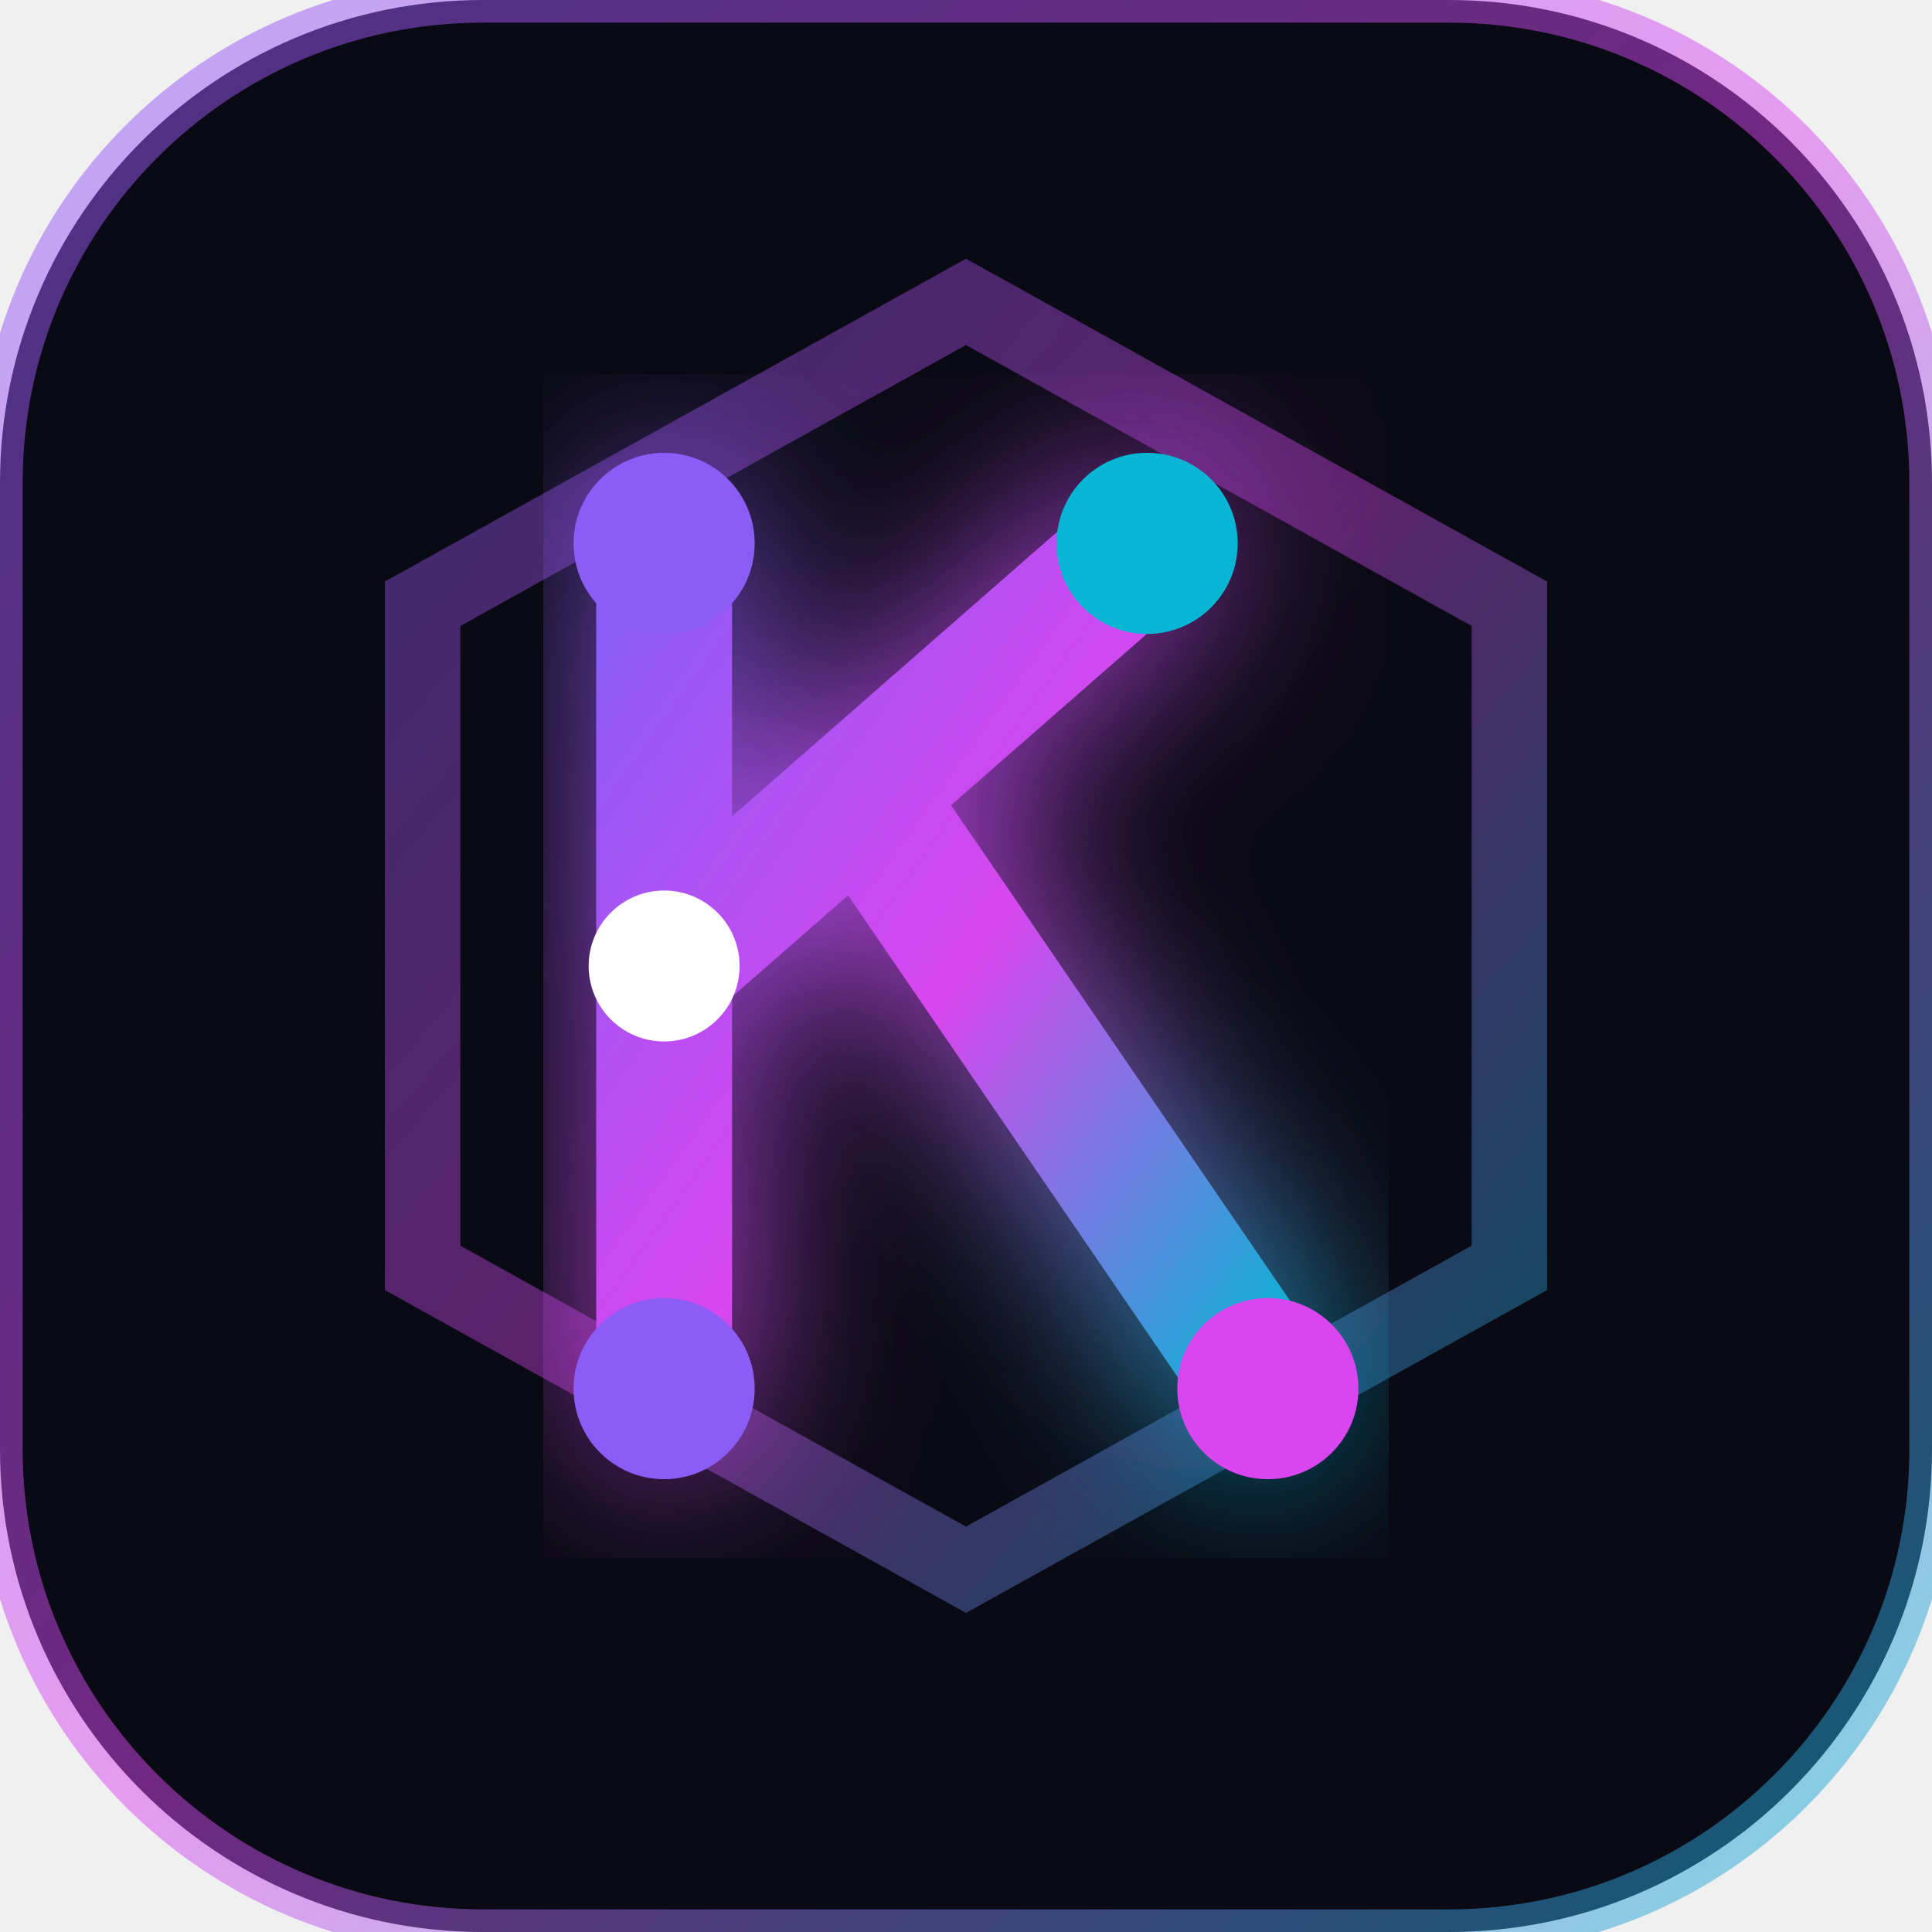
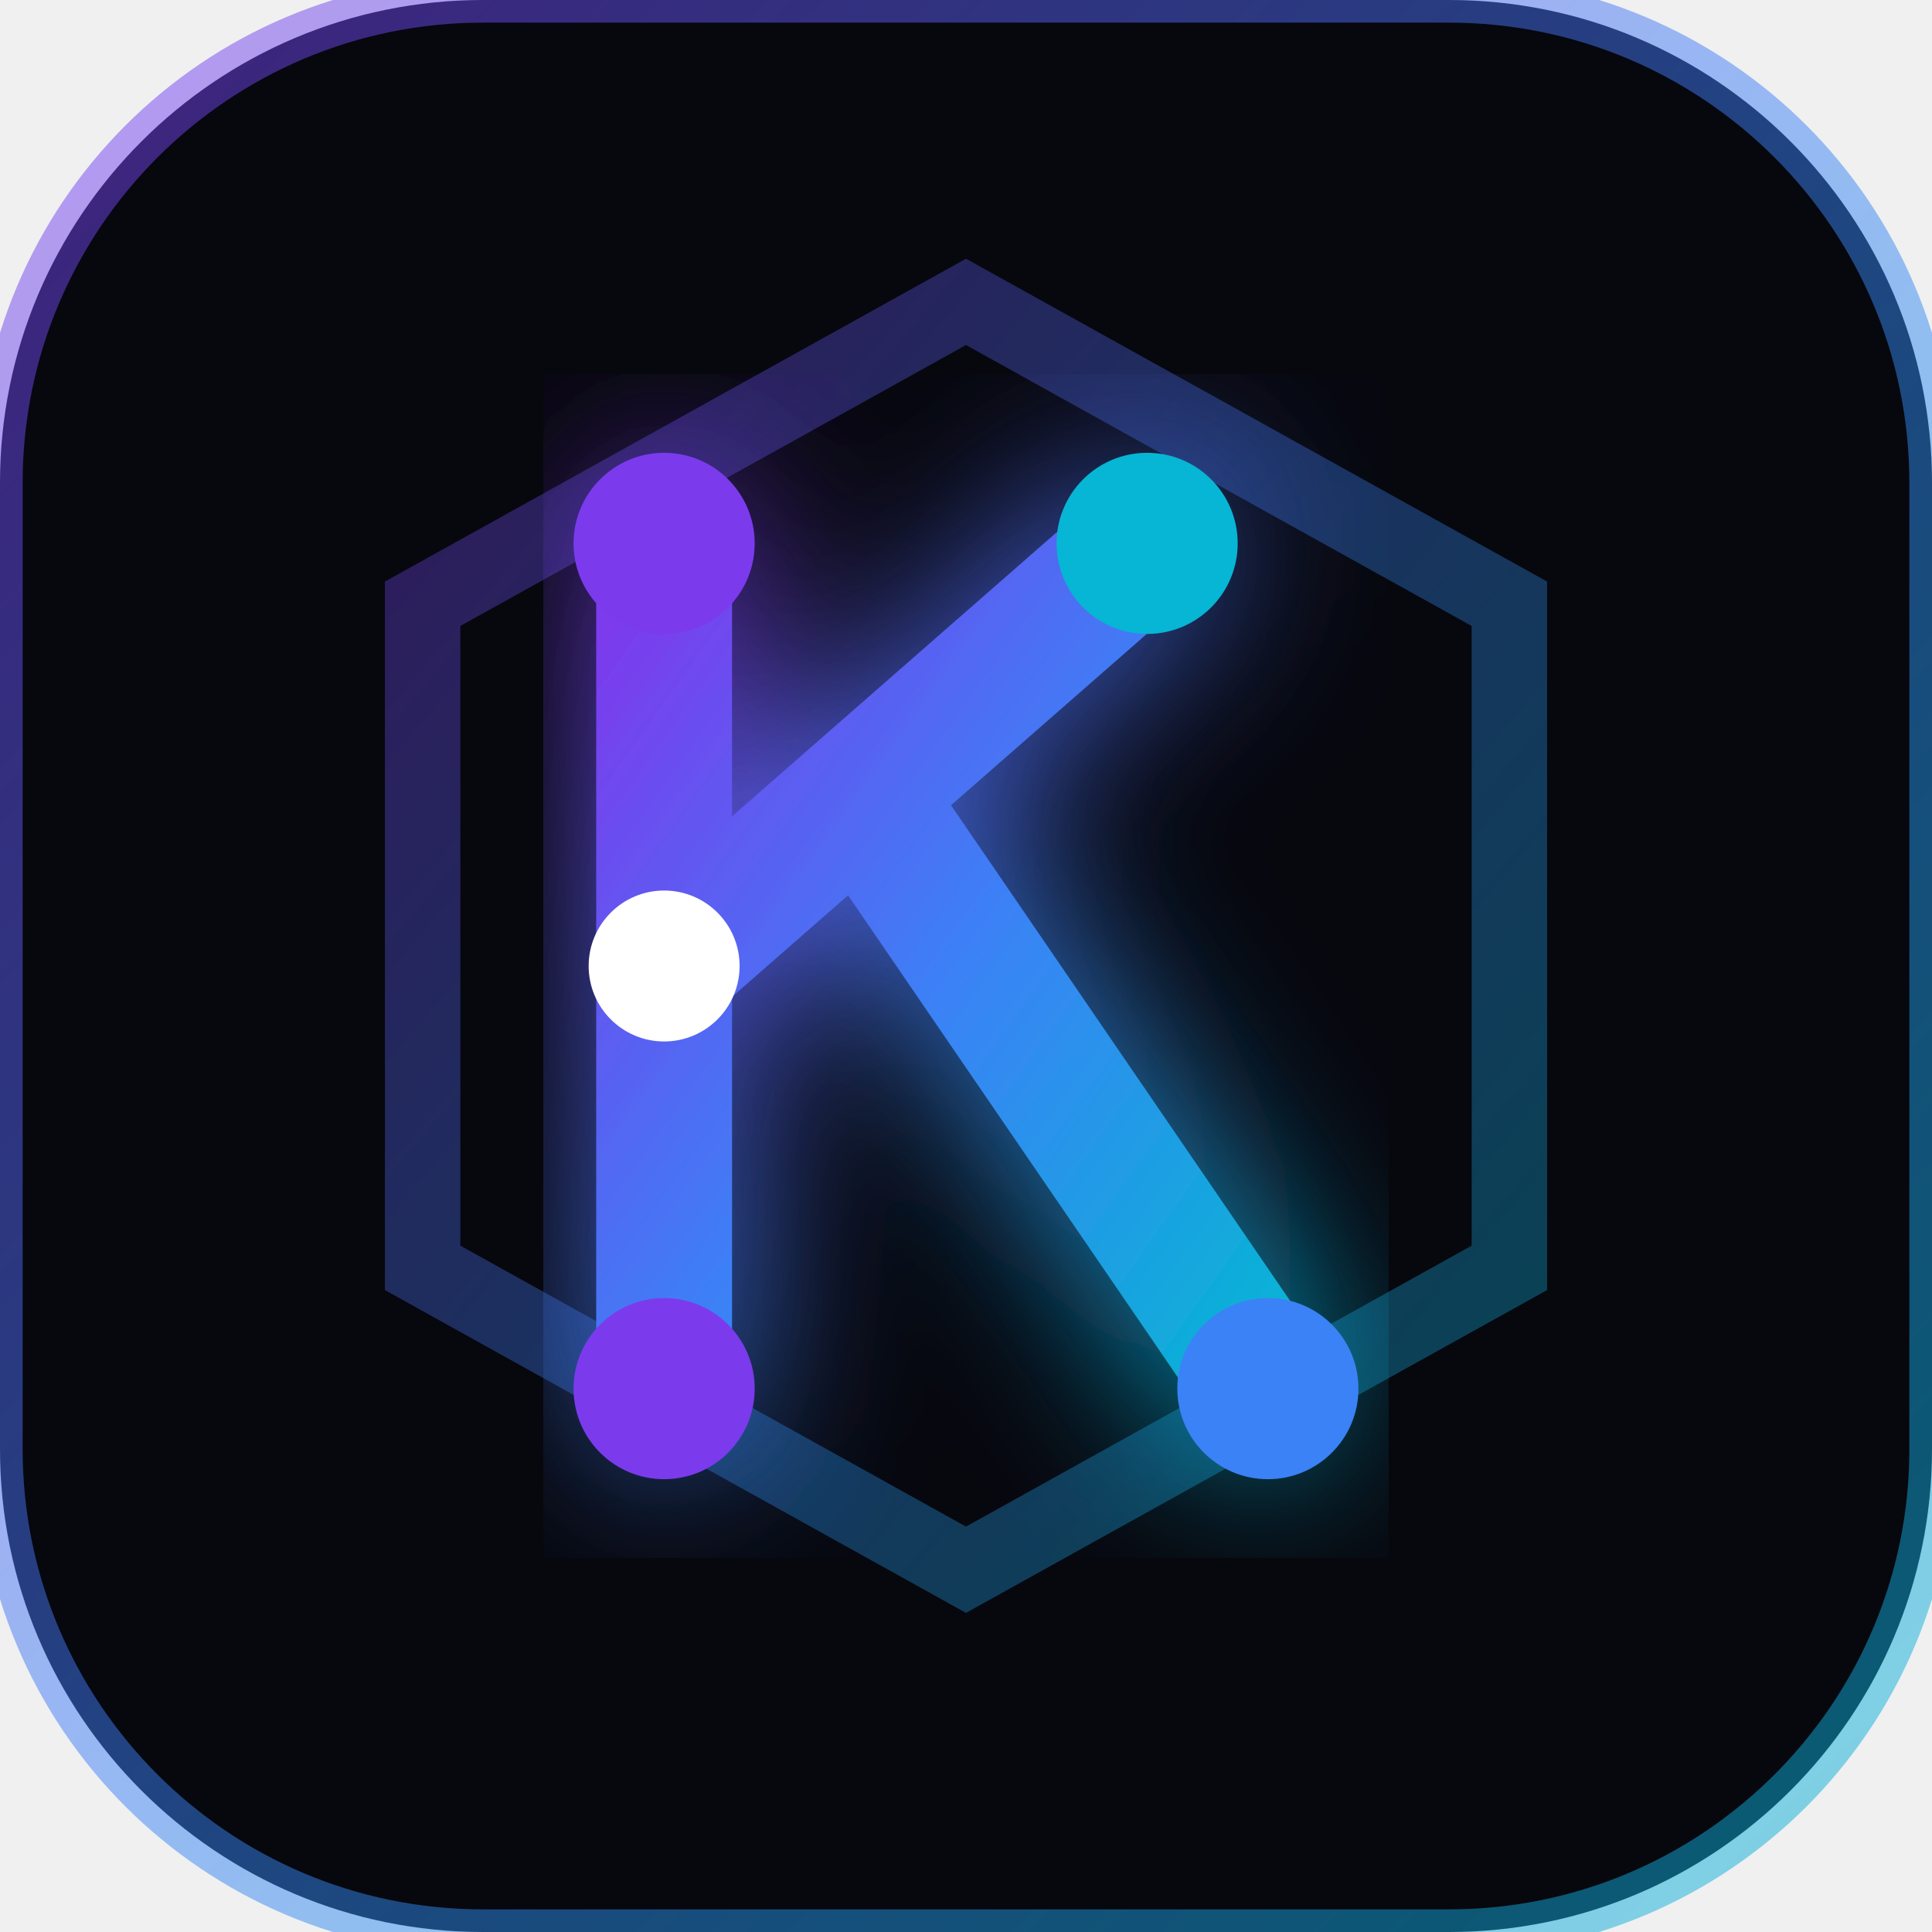
<svg xmlns="http://www.w3.org/2000/svg" viewBox="0 0 64 64" fill="none">
  <defs>
-     <linearGradient id="g1" x1="0%" y1="0%" x2="100%" y2="100%">
-       <stop offset="0%" stop-color="#8B5CF6" />
-       <stop offset="50%" stop-color="#D946EF" />
+     <linearGradient id="codekrexx-brand-grad" x1="0%" y1="0%" x2="100%" y2="100%">
+       <stop offset="0%" stop-color="#7C3AED" />
+       <stop offset="50%" stop-color="#3B82F6" />
      <stop offset="100%" stop-color="#06B6D4" />
    </linearGradient>
    <filter id="glow" x="-20%" y="-20%" width="140%" height="140%">
      <feGaussianBlur stdDeviation="3" result="blur" />
      <feComposite in="SourceGraphic" in2="blur" operator="over" />
    </filter>
  </defs>
-   <rect width="64" height="64" rx="16" fill="#0A0A14" />
-   <rect width="64" height="64" rx="16" stroke="url(#g1)" stroke-width="1.5" stroke-opacity="0.5" />
-   <polygon points="32,10 50,20 50,42 32,52 14,42 14,20" stroke="url(#g1)" stroke-width="2.5" fill="none" opacity="0.4" />
-   <path d="M22 18 V46 M22 32 L38 18 M29 27 L42 46" stroke="url(#g1)" stroke-width="4.5" stroke-linecap="round" stroke-linejoin="round" filter="url(#glow)" />
-   <circle cx="22" cy="18" r="3" fill="#8B5CF6" />
-   <circle cx="22" cy="46" r="3" fill="#8B5CF6" />
+   <rect width="64" height="64" rx="16" fill="#07070E" />
+   <rect width="64" height="64" rx="16" stroke="url(#codekrexx-brand-grad)" stroke-width="1.5" stroke-opacity="0.5" />
+   <polygon points="32,10 50,20 50,42 32,52 14,42 14,20" stroke="url(#codekrexx-brand-grad)" stroke-width="2.5" fill="none" opacity="0.35" />
+   <path d="M22 18 V46 M22 32 L38 18 M29 27 L42 46" stroke="url(#codekrexx-brand-grad)" stroke-width="4.5" stroke-linecap="round" stroke-linejoin="round" filter="url(#glow)" />
+   <circle cx="22" cy="18" r="3" fill="#7C3AED" />
+   <circle cx="22" cy="46" r="3" fill="#7C3AED" />
  <circle cx="38" cy="18" r="3" fill="#06B6D4" />
-   <circle cx="42" cy="46" r="3" fill="#D946EF" />
+   <circle cx="42" cy="46" r="3" fill="#3B82F6" />
  <circle cx="22" cy="32" r="2.5" fill="#FFFFFF" />
</svg>
